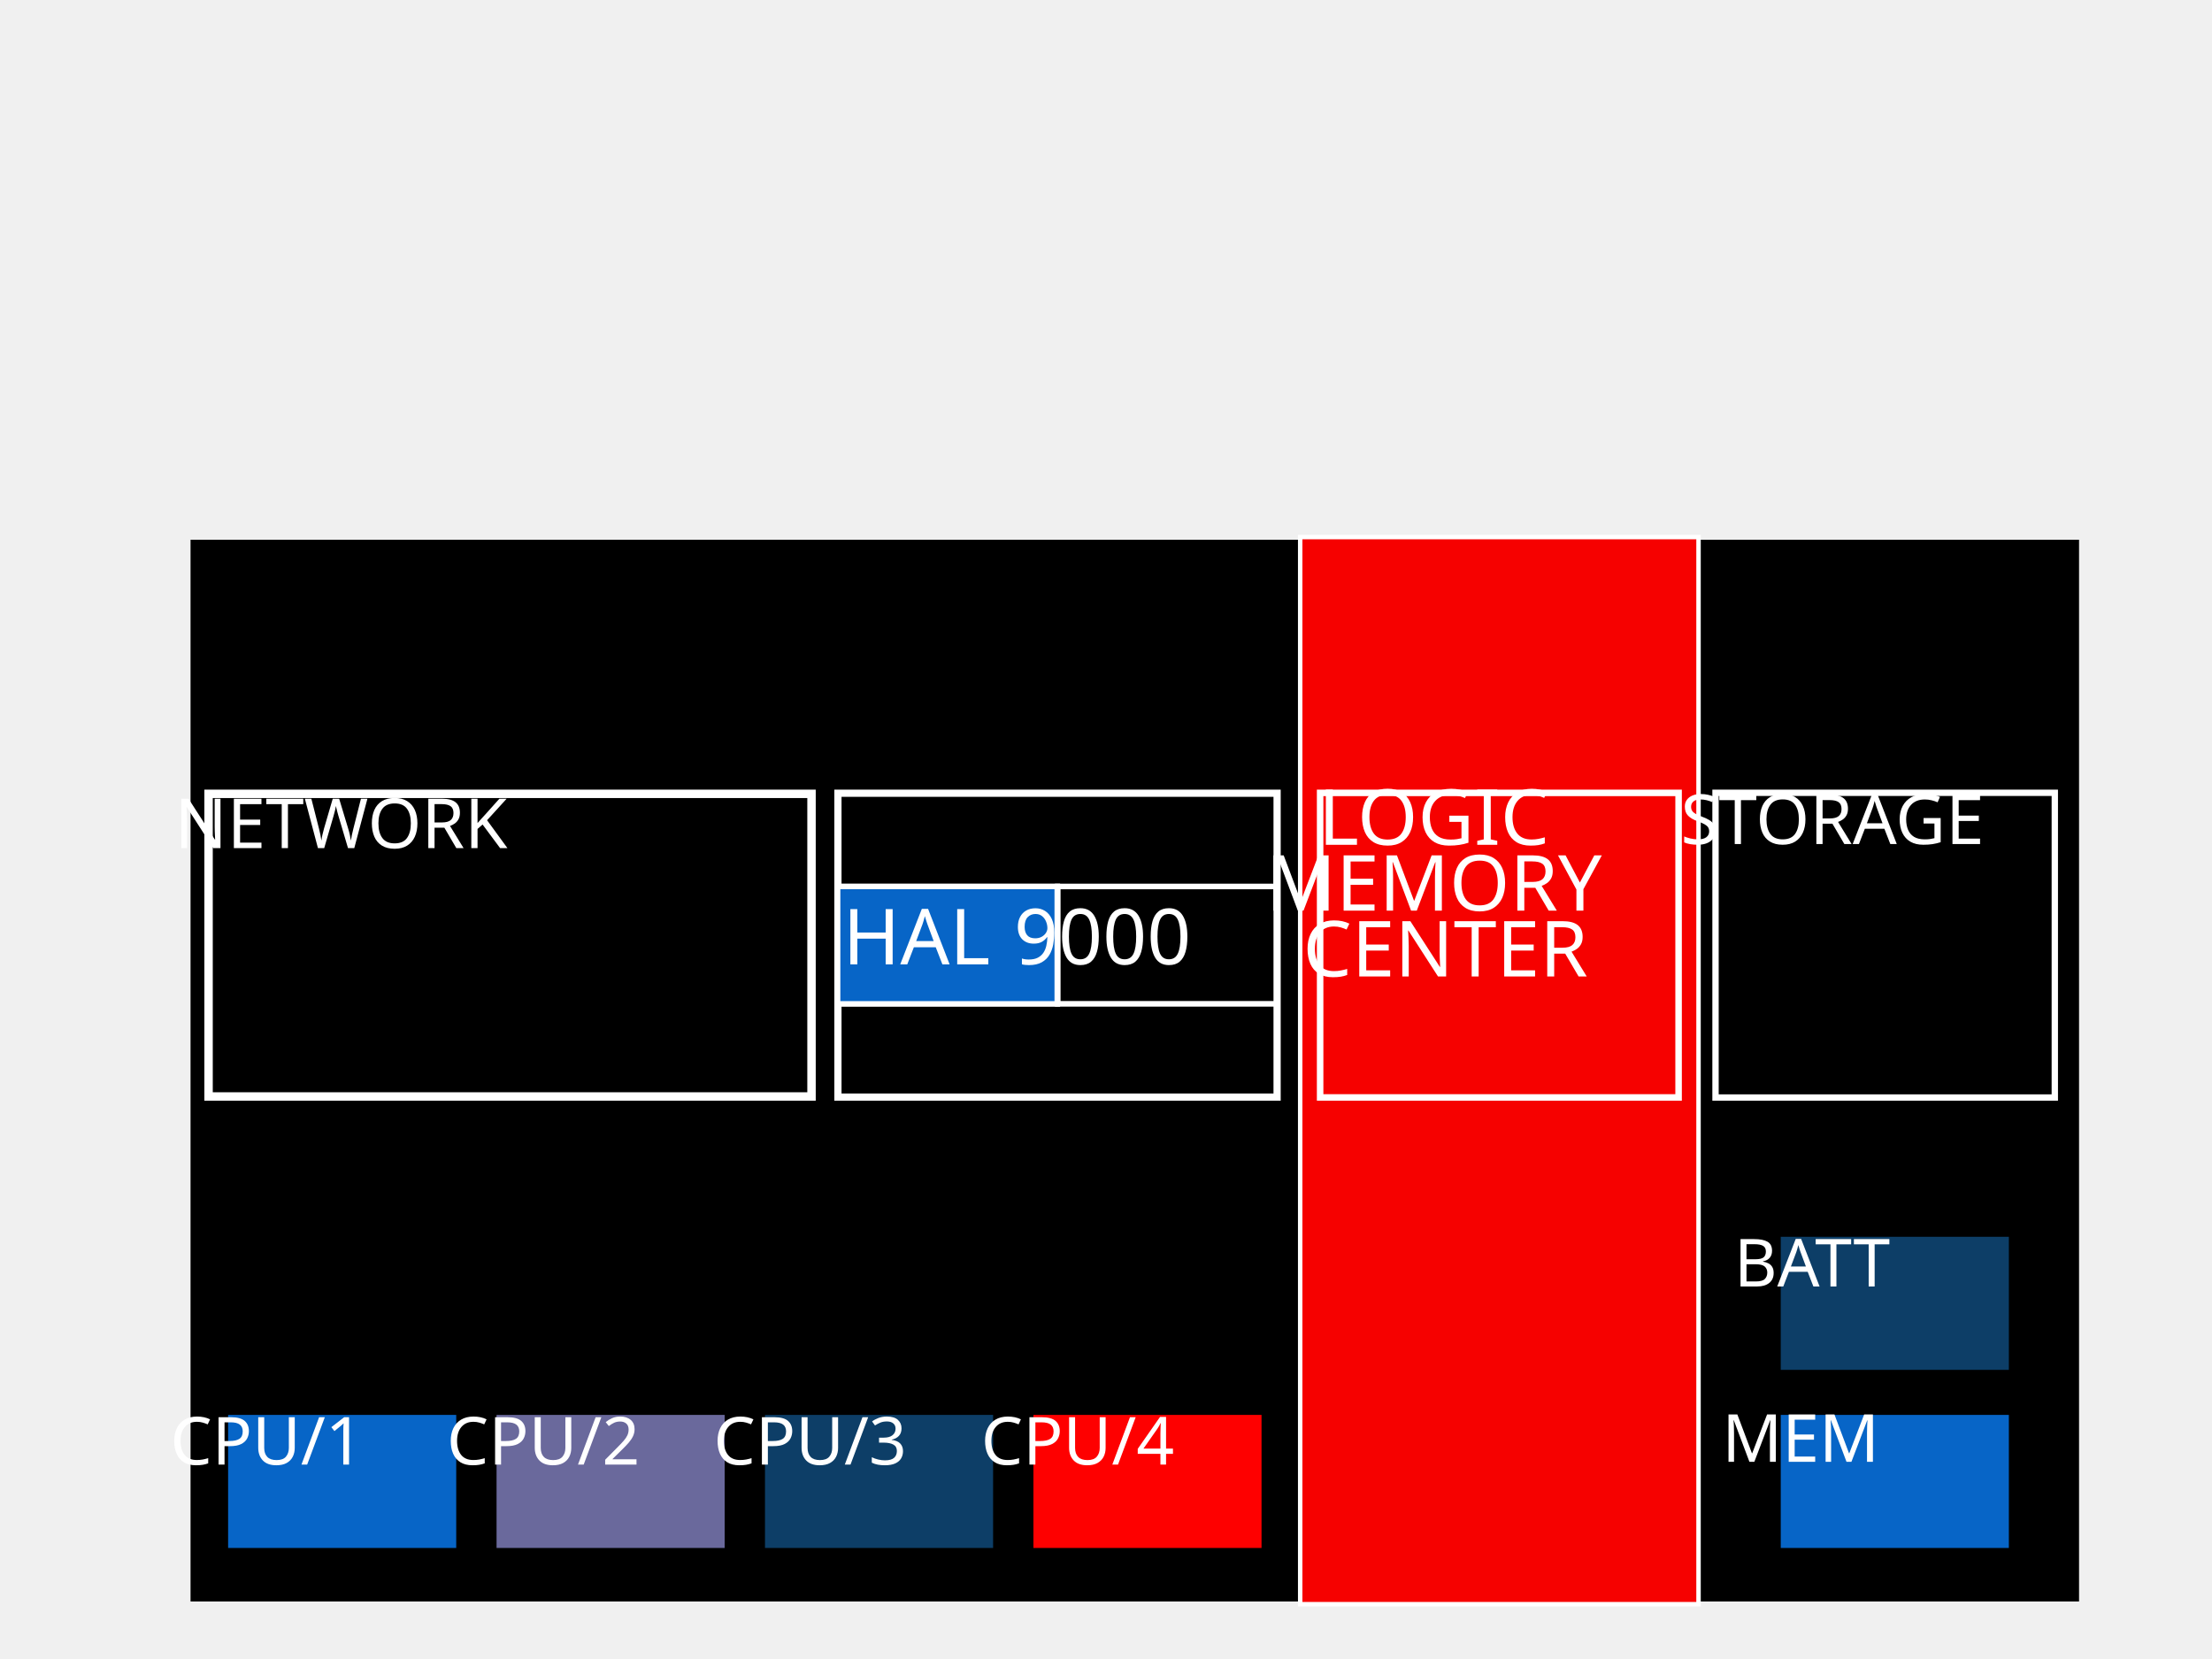
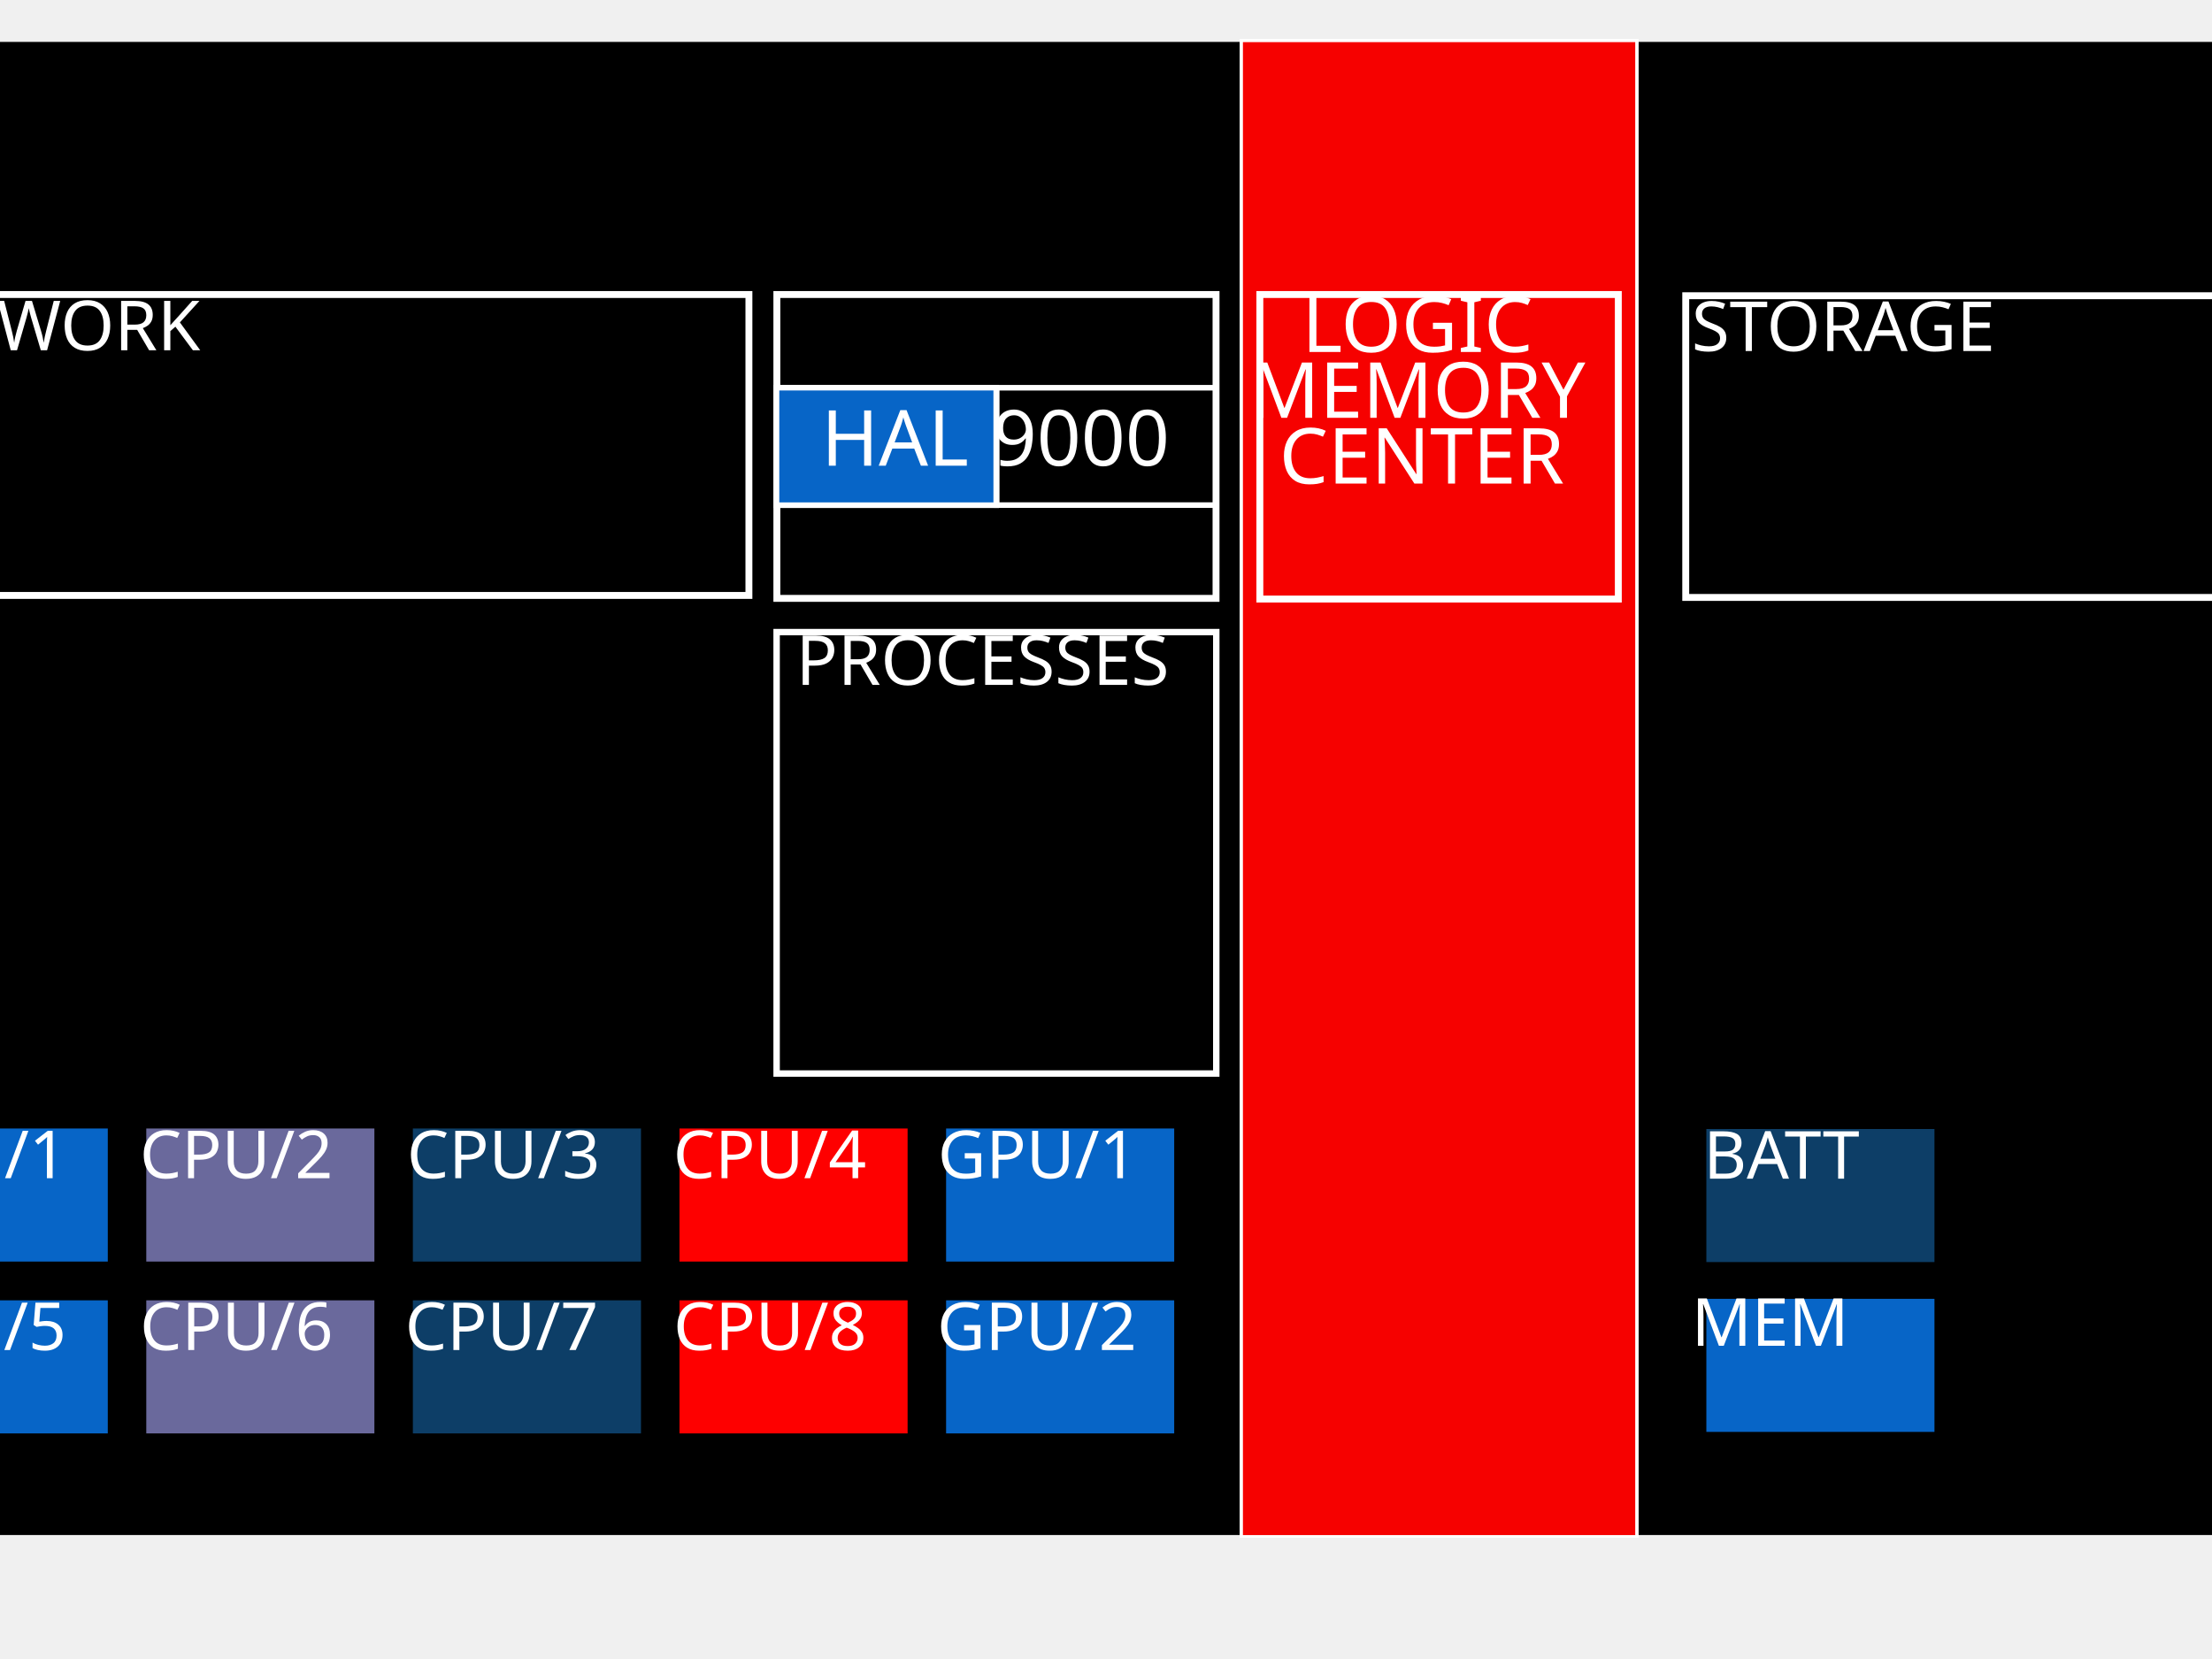
<svg xmlns="http://www.w3.org/2000/svg" width="1600px" height="1200px" id="svg2985" version="1.1">
-   <defs id="defs2987" />
+   <defs id="defs2987">
+     <filter style="color-interpolation-filters:sRGB" id="filter1541" x="-4.5529285e-05" width="1" y="-1.2165039e-05" height="1">
+       <feGaussianBlur stdDeviation="0.005" id="feGaussianBlur1543" />
+     </filter>
+     <filter style="color-interpolation-filters:sRGB" id="filter1399" x="-1.1097548e-06" width="1" y="-1.3062262e-06" height="1">
+       <feGaussianBlur stdDeviation="0" id="feGaussianBlur1401" />
+     </filter>
+     <filter style="color-interpolation-filters:sRGB" id="filter1403" x="-1.2594686e-06" width="1" y="-2.3387968e-06" height="1">
+       <feGaussianBlur stdDeviation="0" id="feGaussianBlur1405" />
+     </filter>
+   </defs>
  <g id="layer1">
-     <g id="g3230">
-       <rect y="390.41" x="137.828" height="768" width="1366" id="rect2999" style="fill:#000000;fill-opacity:1;stroke:none" />
-       <rect y="388.472" x="940.456" height="771.875" width="288.138" id="rect3946" style="fill:#f60100;fill-opacity:1;stroke:#ffffff;stroke-width:3.218;stroke-miterlimit:4;stroke-opacity:1;stroke-dasharray:none" />
-       <g transform="translate(0,-0.1567258)" id="g3981">
-         <text xml:space="preserve" style="font-size:32px;font-style:normal;font-variant:normal;font-weight:normal;font-stretch:normal;text-align:center;line-height:85%;letter-spacing:0px;word-spacing:0px;text-anchor:middle;fill:#000000;fill-opacity:1;stroke:none;font-family:Vipnagorgialla;-inkscape-font-specification:Vipnagorgialla" x="1082.905" y="611.247" id="text3948">
-           <tspan id="tspan3950" x="1082.905" y="611.247" style="font-size:56px;line-height:85%;fill:#ffffff">LOGIC</tspan>
-           <tspan x="1082.905" y="658.847" id="tspan3954" style="font-size:56px;line-height:85%;fill:#ffffff">MEMORY</tspan>
-           <tspan x="1082.905" y="706.447" id="tspan3952" style="font-size:56px;line-height:85%;fill:#ffffff">CENTER</tspan>
-         </text>
-         <rect style="fill:none;stroke:#ffffff;stroke-width:4.711;stroke-miterlimit:4;stroke-opacity:1;stroke-dasharray:none" id="rect3956" width="259.289" height="220.289" x="954.881" y="573.672" />
-       </g>
-       <g transform="translate(-4,-0.1567181)" id="g3988">
-         <rect style="fill:none;stroke:#ffffff;stroke-width:5.209;stroke-miterlimit:4;stroke-opacity:1;stroke-dasharray:none" id="rect3956-8-6" width="317.666" height="219.791" x="610.095" y="573.92" />
-         <g id="g4074" transform="translate(27.49048,-19.35436)">
-           <g transform="translate(-1.8358231e-5,6.213989)" id="g4062">
-             <rect style="fill:#0765c7;fill-opacity:1;stroke:#ffffff;stroke-width:4.049;stroke-miterlimit:4;stroke-opacity:1;stroke-dasharray:none" id="rect4026" width="158.951" height="85.014" x="582.335" y="654.449" />
-             <rect style="fill:none;stroke:#ffffff;stroke-width:4.046;stroke-miterlimit:4;stroke-opacity:1;stroke-dasharray:none" id="rect4026-2" width="158.954" height="84.891" x="741.587" y="654.502" />
+     <g id="g1087">
+       <rect y="30.319" x="-129.772" height="1080" width="1920" id="rect2999" style="fill:#000000;fill-opacity:1;stroke:none;stroke-width:1.406;paint-order:markers fill stroke" />
+       <rect y="392.23" x="1164.748" height="1076.209" width="287.554" id="rect3946" style="fill:#f60100;fill-opacity:1;stroke:#ffffff;stroke-width:3.796;stroke-miterlimit:4;stroke-dasharray:none;stroke-opacity:1;paint-order:markers fill stroke;filter:url(#filter1541)" transform="matrix(0.9999998,0,0,1.006978,-267.5999,-366.4057)" />
+       <text xml:space="preserve" style="font-style:normal;font-variant:normal;font-weight:normal;font-stretch:normal;line-height:0%;font-family:Vipnagorgialla;-inkscape-font-specification:Vipnagorgialla;text-align:center;letter-spacing:0px;word-spacing:0px;text-anchor:middle;fill:#000000;fill-opacity:1;stroke:none;paint-order:markers fill stroke;filter:url(#filter1403)" x="1039.304" y="254.602" id="text3948">
+         <tspan id="tspan3950" x="1039.304" y="254.602" style="font-size:56px;line-height:85%;fill:#ffffff;paint-order:markers fill stroke">LOGIC</tspan>
+         <tspan x="1039.304" y="302.202" id="tspan3954" style="font-size:56px;line-height:85%;fill:#ffffff;paint-order:markers fill stroke">MEMORY</tspan>
+         <tspan x="1039.304" y="349.802" id="tspan3952" style="font-size:56px;line-height:85%;fill:#ffffff;paint-order:markers fill stroke">CENTER</tspan>
+       </text>
+       <rect style="fill:none;stroke:#ffffff;stroke-width:5;stroke-miterlimit:4;stroke-dasharray:none;stroke-opacity:1;paint-order:markers fill stroke;filter:url(#filter1399)" id="rect3956" width="259.289" height="220.289" x="911.28" y="213.027" />
+       <g id="g1075" transform="translate(-246.167,-360.7367)" style="paint-order:markers fill stroke">
+         <rect style="fill:none;stroke:#ffffff;stroke-width:5;stroke-miterlimit:4;stroke-dasharray:none;stroke-opacity:1;paint-order:markers fill stroke" id="rect3956-8-6" width="317.666" height="219.791" x="808.095" y="573.764" />
+         <g id="g4074" transform="translate(225.4905,-19.51107)" style="paint-order:markers fill stroke">
+           <g transform="translate(-1.8358231e-5,6.213989)" id="g4062" style="paint-order:markers fill stroke">
+             <rect style="fill:#0765c7;fill-opacity:1;stroke:#ffffff;stroke-width:4.049;stroke-miterlimit:4;stroke-dasharray:none;stroke-opacity:1;paint-order:markers fill stroke" id="rect4026" width="158.951" height="85.014" x="582.335" y="654.449" />
+             <rect style="fill:none;stroke:#ffffff;stroke-width:4.046;stroke-miterlimit:4;stroke-dasharray:none;stroke-opacity:1;paint-order:markers fill stroke" id="rect4026-2" width="158.954" height="84.891" x="741.587" y="654.502" />
          </g>
-           <text id="text4066" y="717.03" x="819.802" style="font-size:32px;font-style:normal;font-variant:normal;font-weight:normal;font-stretch:normal;text-align:center;line-height:125%;letter-spacing:0px;word-spacing:0px;text-anchor:middle;fill:#000000;fill-opacity:1;stroke:none;font-family:Vipnagorgialla;-inkscape-font-specification:Vipnagorgialla" xml:space="preserve">
-             <tspan style="font-size:56px;fill:#ffffff" y="717.03" x="819.802" id="tspan4068">9000</tspan>
+           <text id="text4066" y="717.03" x="819.802" style="font-style:normal;font-variant:normal;font-weight:normal;font-stretch:normal;line-height:0%;font-family:Vipnagorgialla;-inkscape-font-specification:Vipnagorgialla;text-align:center;letter-spacing:0px;word-spacing:0px;text-anchor:middle;fill:#000000;fill-opacity:1;stroke:none;paint-order:markers fill stroke" xml:space="preserve">
+             <tspan style="font-size:56px;line-height:1.25;fill:#ffffff;paint-order:markers fill stroke" y="717.03" x="819.802" id="tspan4068">9000</tspan>
          </text>
-           <text id="text4070" y="717.086" x="685.242" style="font-size:32px;font-style:normal;font-variant:normal;font-weight:normal;font-stretch:normal;text-align:center;line-height:125%;letter-spacing:0px;word-spacing:0px;text-anchor:middle;fill:#000000;fill-opacity:1;stroke:none;font-family:Vipnagorgialla;-inkscape-font-specification:Vipnagorgialla" xml:space="preserve">
-             <tspan style="font-size:56px;fill:#ffffff" y="717.086" x="685.242" id="tspan4072">HAL</tspan>
+           <text id="text4070" y="717.086" x="685.242" style="font-style:normal;font-variant:normal;font-weight:normal;font-stretch:normal;line-height:0%;font-family:Vipnagorgialla;-inkscape-font-specification:Vipnagorgialla;text-align:center;letter-spacing:0px;word-spacing:0px;text-anchor:middle;fill:#000000;fill-opacity:1;stroke:none;paint-order:markers fill stroke" xml:space="preserve">
+             <tspan style="font-size:56px;line-height:1.25;fill:#ffffff;paint-order:markers fill stroke" y="717.086" x="685.242" id="tspan4072">HAL</tspan>
          </text>
        </g>
      </g>
-       <g transform="translate(0,-0.1567181)" id="g3976">
-         <rect style="fill:none;stroke:#ffffff;stroke-width:4.585;stroke-miterlimit:4;stroke-opacity:1;stroke-dasharray:none" id="rect3956-8" width="245.415" height="220.415" x="1240.883" y="573.608" />
-         <text xml:space="preserve" style="font-size:32px;font-style:normal;font-variant:normal;font-weight:normal;font-stretch:normal;text-align:center;line-height:125%;letter-spacing:0px;word-spacing:0px;text-anchor:middle;fill:#000000;fill-opacity:1;stroke:none;font-family:Vipnagorgialla;-inkscape-font-specification:Vipnagorgialla" x="1362.894" y="610.688" id="text3972">
-           <tspan id="tspan3974" x="1362.894" y="610.688" style="font-size:50px;fill:#ffffff">STORAGE</tspan>
+       <g id="g1527" transform="translate(-245.6002,-360.0904)" style="paint-order:markers fill stroke">
+         <rect style="fill:none;stroke:#ffffff;stroke-width:5;stroke-miterlimit:4;stroke-dasharray:none;stroke-opacity:1;paint-order:markers fill stroke" id="rect3956-8-3" width="635.828" height="217.666" x="151.479" y="573.117" />
+         <text xml:space="preserve" style="font-style:normal;font-variant:normal;font-weight:normal;font-stretch:normal;line-height:0%;font-family:Vipnagorgialla;-inkscape-font-specification:Vipnagorgialla;text-align:center;letter-spacing:0px;word-spacing:0px;text-anchor:middle;fill:#000000;fill-opacity:1;stroke:none;paint-order:markers fill stroke" x="284.112" y="613.444" id="text3972-1">
+           <tspan id="tspan3974-4" x="284.112" y="613.444" style="font-size:50px;line-height:1.25;fill:#ffffff;paint-order:markers fill stroke">NETWORK</tspan>
        </text>
      </g>
-       <g transform="translate(0,0.1567279)" id="g3128">
-         <rect style="fill:none;stroke:#ffffff;stroke-width:6.091;stroke-miterlimit:4;stroke-opacity:1;stroke-dasharray:none" id="rect3956-8-3" width="436.139" height="218.909" x="150.857" y="574.048" />
-         <text xml:space="preserve" style="font-size:32px;font-style:normal;font-variant:normal;font-weight:normal;font-stretch:normal;text-align:center;line-height:125%;letter-spacing:0px;word-spacing:0px;text-anchor:middle;fill:#000000;fill-opacity:1;stroke:none;font-family:Vipnagorgialla;-inkscape-font-specification:Vipnagorgialla" x="284.112" y="613.287" id="text3972-1">
-           <tspan id="tspan3974-4" x="284.112" y="613.287" style="font-size:50px;fill:#ffffff">NETWORK</tspan>
+       <g id="g3199" transform="translate(-53.81435,-83.96021)" style="paint-order:markers fill stroke">
+         <rect y="1023.438" x="1288.067" height="96.25" width="165" id="rect3012-0" style="fill:#0765c7;fill-opacity:1;stroke:none;paint-order:markers fill stroke" />
+         <text id="text3018-2" y="1057.38" x="1348.272" style="font-style:normal;font-variant:normal;font-weight:normal;font-stretch:normal;line-height:0%;font-family:Vipnagorgialla;-inkscape-font-specification:Vipnagorgialla;text-align:center;letter-spacing:0px;word-spacing:0px;text-anchor:middle;fill:#000000;fill-opacity:1;stroke:none;paint-order:markers fill stroke" xml:space="preserve">
+           <tspan style="font-size:48px;line-height:1.25;fill:#ffffff;paint-order:markers fill stroke" y="1057.38" x="1348.272" id="tspan3020-7">MEM</tspan>
        </text>
      </g>
-       <g id="g3204">
-         <g id="g3130">
-           <rect y="1023.438" x="165" height="96.25" width="165" id="rect3012" style="fill:#0765c7;fill-opacity:1;stroke:none" />
-           <text id="text3018" y="1059.38" x="238.75" style="font-size:32px;font-style:normal;font-variant:normal;font-weight:normal;font-stretch:normal;text-align:center;line-height:125%;letter-spacing:0px;word-spacing:0px;text-anchor:middle;fill:#000000;fill-opacity:1;stroke:none;font-family:Vipnagorgialla;-inkscape-font-specification:Vipnagorgialla" xml:space="preserve">
-             <tspan style="font-size:48px;fill:#ffffff" y="1059.38" x="238.75" id="tspan3020">CPU/1</tspan>
+       <g id="g3194" transform="translate(-53.81435,-77.96021)" style="paint-order:markers fill stroke">
+         <rect y="894.597" x="1288.067" height="96.25" width="165" id="rect3012-1-9" style="fill:#0d3e67;fill-opacity:1;stroke:none;paint-order:markers fill stroke" />
+         <text id="text3018-74-8" y="930.54" x="1356.506" style="font-style:normal;font-variant:normal;font-weight:normal;font-stretch:normal;line-height:0%;font-family:Vipnagorgialla;-inkscape-font-specification:Vipnagorgialla;text-align:center;letter-spacing:0px;word-spacing:0px;text-anchor:middle;fill:#000000;fill-opacity:1;stroke:none;paint-order:markers fill stroke" xml:space="preserve">
+           <tspan style="font-size:48px;line-height:1.25;fill:#ffffff;paint-order:markers fill stroke" y="930.54" x="1356.506" id="tspan3020-4-9">BATT</tspan>
+         </text>
+       </g>
+       <rect style="fill:none;stroke:#ffffff;stroke-width:5;stroke-miterlimit:4;stroke-dasharray:none;stroke-opacity:1;paint-order:markers fill stroke" id="rect3956-8-9" width="539.145" height="218.238" x="1219.338" y="213.908" />
+       <text xml:space="preserve" style="font-style:normal;font-variant:normal;font-weight:normal;font-stretch:normal;line-height:0%;font-family:Vipnagorgialla;-inkscape-font-specification:Vipnagorgialla;text-align:center;letter-spacing:0px;word-spacing:0px;text-anchor:middle;fill:#000000;fill-opacity:1;stroke:none;paint-order:markers fill stroke" x="1344.261" y="253.899" id="text3972-10">
+         <tspan id="tspan3974-7" x="1344.261" y="253.899" style="font-size:50px;line-height:1.25;fill:#ffffff;paint-order:markers fill stroke">STORAGE</tspan>
+       </text>
+       <g id="g1522" transform="translate(-270.0347,-346.0502)" style="paint-order:markers fill stroke">
+         <g id="g1480" style="paint-order:markers fill stroke">
+           <rect y="1286.618" x="954.366" height="96.25" width="165" id="rect3012-7-0" style="fill:#0765c7;fill-opacity:1;stroke:none;paint-order:markers fill stroke" />
+           <text id="text3018-0-28" y="1322.56" x="1037.195" style="font-style:normal;font-variant:normal;font-weight:normal;font-stretch:normal;line-height:0%;font-family:Vipnagorgialla;-inkscape-font-specification:Vipnagorgialla;text-align:center;letter-spacing:0px;word-spacing:0px;text-anchor:middle;fill:#000000;fill-opacity:1;stroke:none;paint-order:markers fill stroke" xml:space="preserve">
+             <tspan style="font-size:48px;line-height:1.25;fill:#ffffff;paint-order:markers fill stroke" y="1322.56" x="1037.195" id="tspan3020-1-3">GPU/2</tspan>
          </text>
        </g>
-         <g id="g3872">
-           <rect y="1023.438" x="359.167" height="96.25" width="165" id="rect3012-74" style="fill:#6a699c;fill-opacity:1;stroke:none" />
-           <text id="text3018-7" y="1059.38" x="438.772" style="font-size:32px;font-style:normal;font-variant:normal;font-weight:normal;font-stretch:normal;text-align:center;line-height:125%;letter-spacing:0px;word-spacing:0px;text-anchor:middle;fill:#000000;fill-opacity:1;stroke:none;font-family:Vipnagorgialla;-inkscape-font-specification:Vipnagorgialla" xml:space="preserve">
-             <tspan style="font-size:48px;fill:#ffffff" y="1059.38" x="438.772" id="tspan3020-8">CPU/2</tspan>
+         <g id="g1330" style="paint-order:markers fill stroke">
+           <rect y="1286.618" x="182.997" height="96.25" width="165" id="rect3012" style="fill:#0765c7;fill-opacity:1;stroke:none;paint-order:markers fill stroke" />
+           <text id="text3018" y="1322.56" x="265.271" style="font-style:normal;font-variant:normal;font-weight:normal;font-stretch:normal;line-height:0%;font-family:Vipnagorgialla;-inkscape-font-specification:Vipnagorgialla;text-align:center;letter-spacing:0px;word-spacing:0px;text-anchor:middle;fill:#000000;fill-opacity:1;stroke:none;paint-order:markers fill stroke" xml:space="preserve">
+             <tspan style="font-size:48px;line-height:1.25;fill:#ffffff;paint-order:markers fill stroke" y="1322.56" x="265.271" id="tspan3020">CPU/5</tspan>
          </text>
        </g>
-         <g id="g3146">
-           <rect y="1023.438" x="553.333" height="96.25" width="165" id="rect3012-1" style="fill:#0d3e67;fill-opacity:1;stroke:none" />
-           <text id="text3018-74" y="1059.38" x="631.772" style="font-size:32px;font-style:normal;font-variant:normal;font-weight:normal;font-stretch:normal;text-align:center;line-height:125%;letter-spacing:0px;word-spacing:0px;text-anchor:middle;fill:#000000;fill-opacity:1;stroke:none;font-family:Vipnagorgialla;-inkscape-font-specification:Vipnagorgialla" xml:space="preserve">
-             <tspan style="font-size:48px;fill:#ffffff" y="1059.38" x="631.772" id="tspan3020-4">CPU/3</tspan>
+         <g id="g1322" style="paint-order:markers fill stroke">
+           <rect y="1286.618" x="375.839" height="96.25" width="165" id="rect3012-74" style="fill:#6a699c;fill-opacity:1;stroke:none;paint-order:markers fill stroke" />
+           <text id="text3018-7" y="1322.56" x="458.268" style="font-style:normal;font-variant:normal;font-weight:normal;font-stretch:normal;line-height:0%;font-family:Vipnagorgialla;-inkscape-font-specification:Vipnagorgialla;text-align:center;letter-spacing:0px;word-spacing:0px;text-anchor:middle;fill:#000000;fill-opacity:1;stroke:none;paint-order:markers fill stroke" xml:space="preserve">
+             <tspan style="font-size:48px;line-height:1.25;fill:#ffffff;paint-order:markers fill stroke" y="1322.56" x="458.268" id="tspan3020-8">CPU/6</tspan>
          </text>
        </g>
-         <g id="g3154">
-           <rect y="1023.438" x="747.5" height="96.25" width="165" id="rect3012-7" style="fill:#fe0000;fill-opacity:1;stroke:none" />
-           <text id="text3018-0" y="1059.38" x="825.272" style="font-size:32px;font-style:normal;font-variant:normal;font-weight:normal;font-stretch:normal;text-align:center;line-height:125%;letter-spacing:0px;word-spacing:0px;text-anchor:middle;fill:#000000;fill-opacity:1;stroke:none;font-family:Vipnagorgialla;-inkscape-font-specification:Vipnagorgialla" xml:space="preserve">
-             <tspan style="font-size:48px;fill:#ffffff" y="1059.38" x="825.272" id="tspan3020-1">CPU/4</tspan>
+         <g id="g1314" style="paint-order:markers fill stroke">
+           <rect y="1286.618" x="568.681" height="96.25" width="165" id="rect3012-1" style="fill:#0d3e67;fill-opacity:1;stroke:none;paint-order:markers fill stroke" />
+           <text id="text3018-74" y="1322.56" x="650.064" style="font-style:normal;font-variant:normal;font-weight:normal;font-stretch:normal;line-height:0%;font-family:Vipnagorgialla;-inkscape-font-specification:Vipnagorgialla;text-align:center;letter-spacing:0px;word-spacing:0px;text-anchor:middle;fill:#000000;fill-opacity:1;stroke:none;paint-order:markers fill stroke" xml:space="preserve">
+             <tspan style="font-size:48px;line-height:1.25;fill:#ffffff;paint-order:markers fill stroke" y="1322.56" x="650.064" id="tspan3020-4">CPU/7</tspan>
          </text>
        </g>
-         <g id="g3199">
-           <rect y="1023.438" x="1288.067" height="96.25" width="165" id="rect3012-0" style="fill:#0765c7;fill-opacity:1;stroke:none" />
-           <text id="text3018-2" y="1057.38" x="1348.272" style="font-size:32px;font-style:normal;font-variant:normal;font-weight:normal;font-stretch:normal;text-align:center;line-height:125%;letter-spacing:0px;word-spacing:0px;text-anchor:middle;fill:#000000;fill-opacity:1;stroke:none;font-family:Vipnagorgialla;-inkscape-font-specification:Vipnagorgialla" xml:space="preserve">
-             <tspan style="font-size:48px;fill:#ffffff" y="1057.38" x="1348.272" id="tspan3020-7">MEM</tspan>
+         <g id="g1306" style="paint-order:markers fill stroke">
+           <rect y="1286.618" x="761.524" height="96.25" width="165" id="rect3012-7" style="fill:#fe0000;fill-opacity:1;stroke:none;paint-order:markers fill stroke" />
+           <text id="text3018-0" y="1322.56" x="844.193" style="font-style:normal;font-variant:normal;font-weight:normal;font-stretch:normal;line-height:0%;font-family:Vipnagorgialla;-inkscape-font-specification:Vipnagorgialla;text-align:center;letter-spacing:0px;word-spacing:0px;text-anchor:middle;fill:#000000;fill-opacity:1;stroke:none;paint-order:markers fill stroke" xml:space="preserve">
+             <tspan style="font-size:48px;line-height:1.25;fill:#ffffff;paint-order:markers fill stroke" y="1322.56" x="844.193" id="tspan3020-1">CPU/8</tspan>
          </text>
        </g>
-         <g id="g3194">
-           <rect y="894.597" x="1288.067" height="96.25" width="165" id="rect3012-1-9" style="fill:#0d3e67;fill-opacity:1;stroke:none" />
-           <text id="text3018-74-8" y="930.54" x="1356.506" style="font-size:32px;font-style:normal;font-variant:normal;font-weight:normal;font-stretch:normal;text-align:center;line-height:125%;letter-spacing:0px;word-spacing:0px;text-anchor:middle;fill:#000000;fill-opacity:1;stroke:none;font-family:Vipnagorgialla;-inkscape-font-specification:Vipnagorgialla" xml:space="preserve">
-             <tspan style="font-size:48px;fill:#ffffff" y="930.54" x="1356.506" id="tspan3020-4-9">BATT</tspan>
+         <g id="g1464" style="paint-order:markers fill stroke">
+           <rect y="1162.322" x="182.997" height="96.25" width="165" id="rect3012-8" style="fill:#0765c7;fill-opacity:1;stroke:none;paint-order:markers fill stroke" />
+           <text id="text3018-70" y="1198.264" x="265.784" style="font-style:normal;font-variant:normal;font-weight:normal;font-stretch:normal;line-height:0%;font-family:Vipnagorgialla;-inkscape-font-specification:Vipnagorgialla;text-align:center;letter-spacing:0px;word-spacing:0px;text-anchor:middle;fill:#000000;fill-opacity:1;stroke:none;paint-order:markers fill stroke" xml:space="preserve">
+             <tspan style="font-size:48px;line-height:1.25;fill:#ffffff;paint-order:markers fill stroke" y="1198.264" x="265.784" id="tspan3020-48">CPU/1</tspan>
+           </text>
+         </g>
+         <g id="g1382" style="paint-order:markers fill stroke">
+           <rect y="1162.322" x="375.839" height="96.25" width="165" id="rect3012-74-4" style="fill:#6a699c;fill-opacity:1;stroke:none;paint-order:markers fill stroke" />
+           <text id="text3018-7-2" y="1198.264" x="458.14" style="font-style:normal;font-variant:normal;font-weight:normal;font-stretch:normal;line-height:0%;font-family:Vipnagorgialla;-inkscape-font-specification:Vipnagorgialla;text-align:center;letter-spacing:0px;word-spacing:0px;text-anchor:middle;fill:#000000;fill-opacity:1;stroke:none;paint-order:markers fill stroke" xml:space="preserve">
+             <tspan style="font-size:48px;line-height:1.25;fill:#ffffff;paint-order:markers fill stroke" y="1198.264" x="458.14" id="tspan3020-8-9">CPU/2</tspan>
+           </text>
+         </g>
+         <g id="g1374" style="paint-order:markers fill stroke">
+           <rect y="1162.322" x="568.681" height="96.25" width="165" id="rect3012-1-1" style="fill:#0d3e67;fill-opacity:1;stroke:none;paint-order:markers fill stroke" />
+           <text id="text3018-74-0" y="1198.264" x="651.403" style="font-style:normal;font-variant:normal;font-weight:normal;font-stretch:normal;line-height:0%;font-family:Vipnagorgialla;-inkscape-font-specification:Vipnagorgialla;text-align:center;letter-spacing:0px;word-spacing:0px;text-anchor:middle;fill:#000000;fill-opacity:1;stroke:none;paint-order:markers fill stroke" xml:space="preserve">
+             <tspan style="font-size:48px;line-height:1.25;fill:#ffffff;paint-order:markers fill stroke" y="1198.264" x="651.403" id="tspan3020-4-4">CPU/3</tspan>
+           </text>
+         </g>
+         <g id="g1366" style="paint-order:markers fill stroke">
+           <rect y="1162.322" x="761.524" height="96.25" width="165" id="rect3012-7-2" style="fill:#fe0000;fill-opacity:1;stroke:none;paint-order:markers fill stroke" />
+           <text id="text3018-0-2" y="1198.264" x="843.989" style="font-style:normal;font-variant:normal;font-weight:normal;font-stretch:normal;line-height:0%;font-family:Vipnagorgialla;-inkscape-font-specification:Vipnagorgialla;text-align:center;letter-spacing:0px;word-spacing:0px;text-anchor:middle;fill:#000000;fill-opacity:1;stroke:none;paint-order:markers fill stroke" xml:space="preserve">
+             <tspan style="font-size:48px;line-height:1.25;fill:#ffffff;paint-order:markers fill stroke" y="1198.264" x="843.989" id="tspan3020-1-0">CPU/4</tspan>
+           </text>
+         </g>
+         <g id="g1472" style="paint-order:markers fill stroke">
+           <rect y="1162.322" x="954.366" height="96.25" width="165" id="rect3012-7-2-0" style="fill:#0765c7;fill-opacity:1;stroke:none;paint-order:markers fill stroke" />
+           <text id="text3018-0-2-4" y="1198.264" x="1037.681" style="font-style:normal;font-variant:normal;font-weight:normal;font-stretch:normal;line-height:0%;font-family:Vipnagorgialla;-inkscape-font-specification:Vipnagorgialla;text-align:center;letter-spacing:0px;word-spacing:0px;text-anchor:middle;fill:#000000;fill-opacity:1;stroke:none;paint-order:markers fill stroke" xml:space="preserve">
+             <tspan style="font-size:48px;line-height:1.25;fill:#ffffff;paint-order:markers fill stroke" y="1198.264" x="1037.681" id="tspan3020-1-0-0">GPU/1</tspan>
          </text>
        </g>
      </g>
+       <rect style="fill:none;stroke:#ffffff;stroke-width:4.645;stroke-miterlimit:4;stroke-dasharray:none;stroke-opacity:1;paint-order:markers fill stroke" id="rect3956-8-9-3" width="318.021" height="319.301" x="561.75" y="457.216" />
+       <text xml:space="preserve" style="font-style:normal;font-variant:normal;font-weight:normal;font-stretch:normal;line-height:0%;font-family:Vipnagorgialla;-inkscape-font-specification:Vipnagorgialla;text-align:center;letter-spacing:0px;word-spacing:0px;text-anchor:middle;fill:#000000;fill-opacity:1;stroke:none;paint-order:markers fill stroke" x="721.658" y="495.396" id="text3972-10-3">
+         <tspan id="tspan3974-7-6" x="721.658" y="495.396" style="font-size:50px;line-height:1.25;fill:#ffffff;paint-order:markers fill stroke">PROCESSES</tspan>
+       </text>
    </g>
  </g>
</svg>
